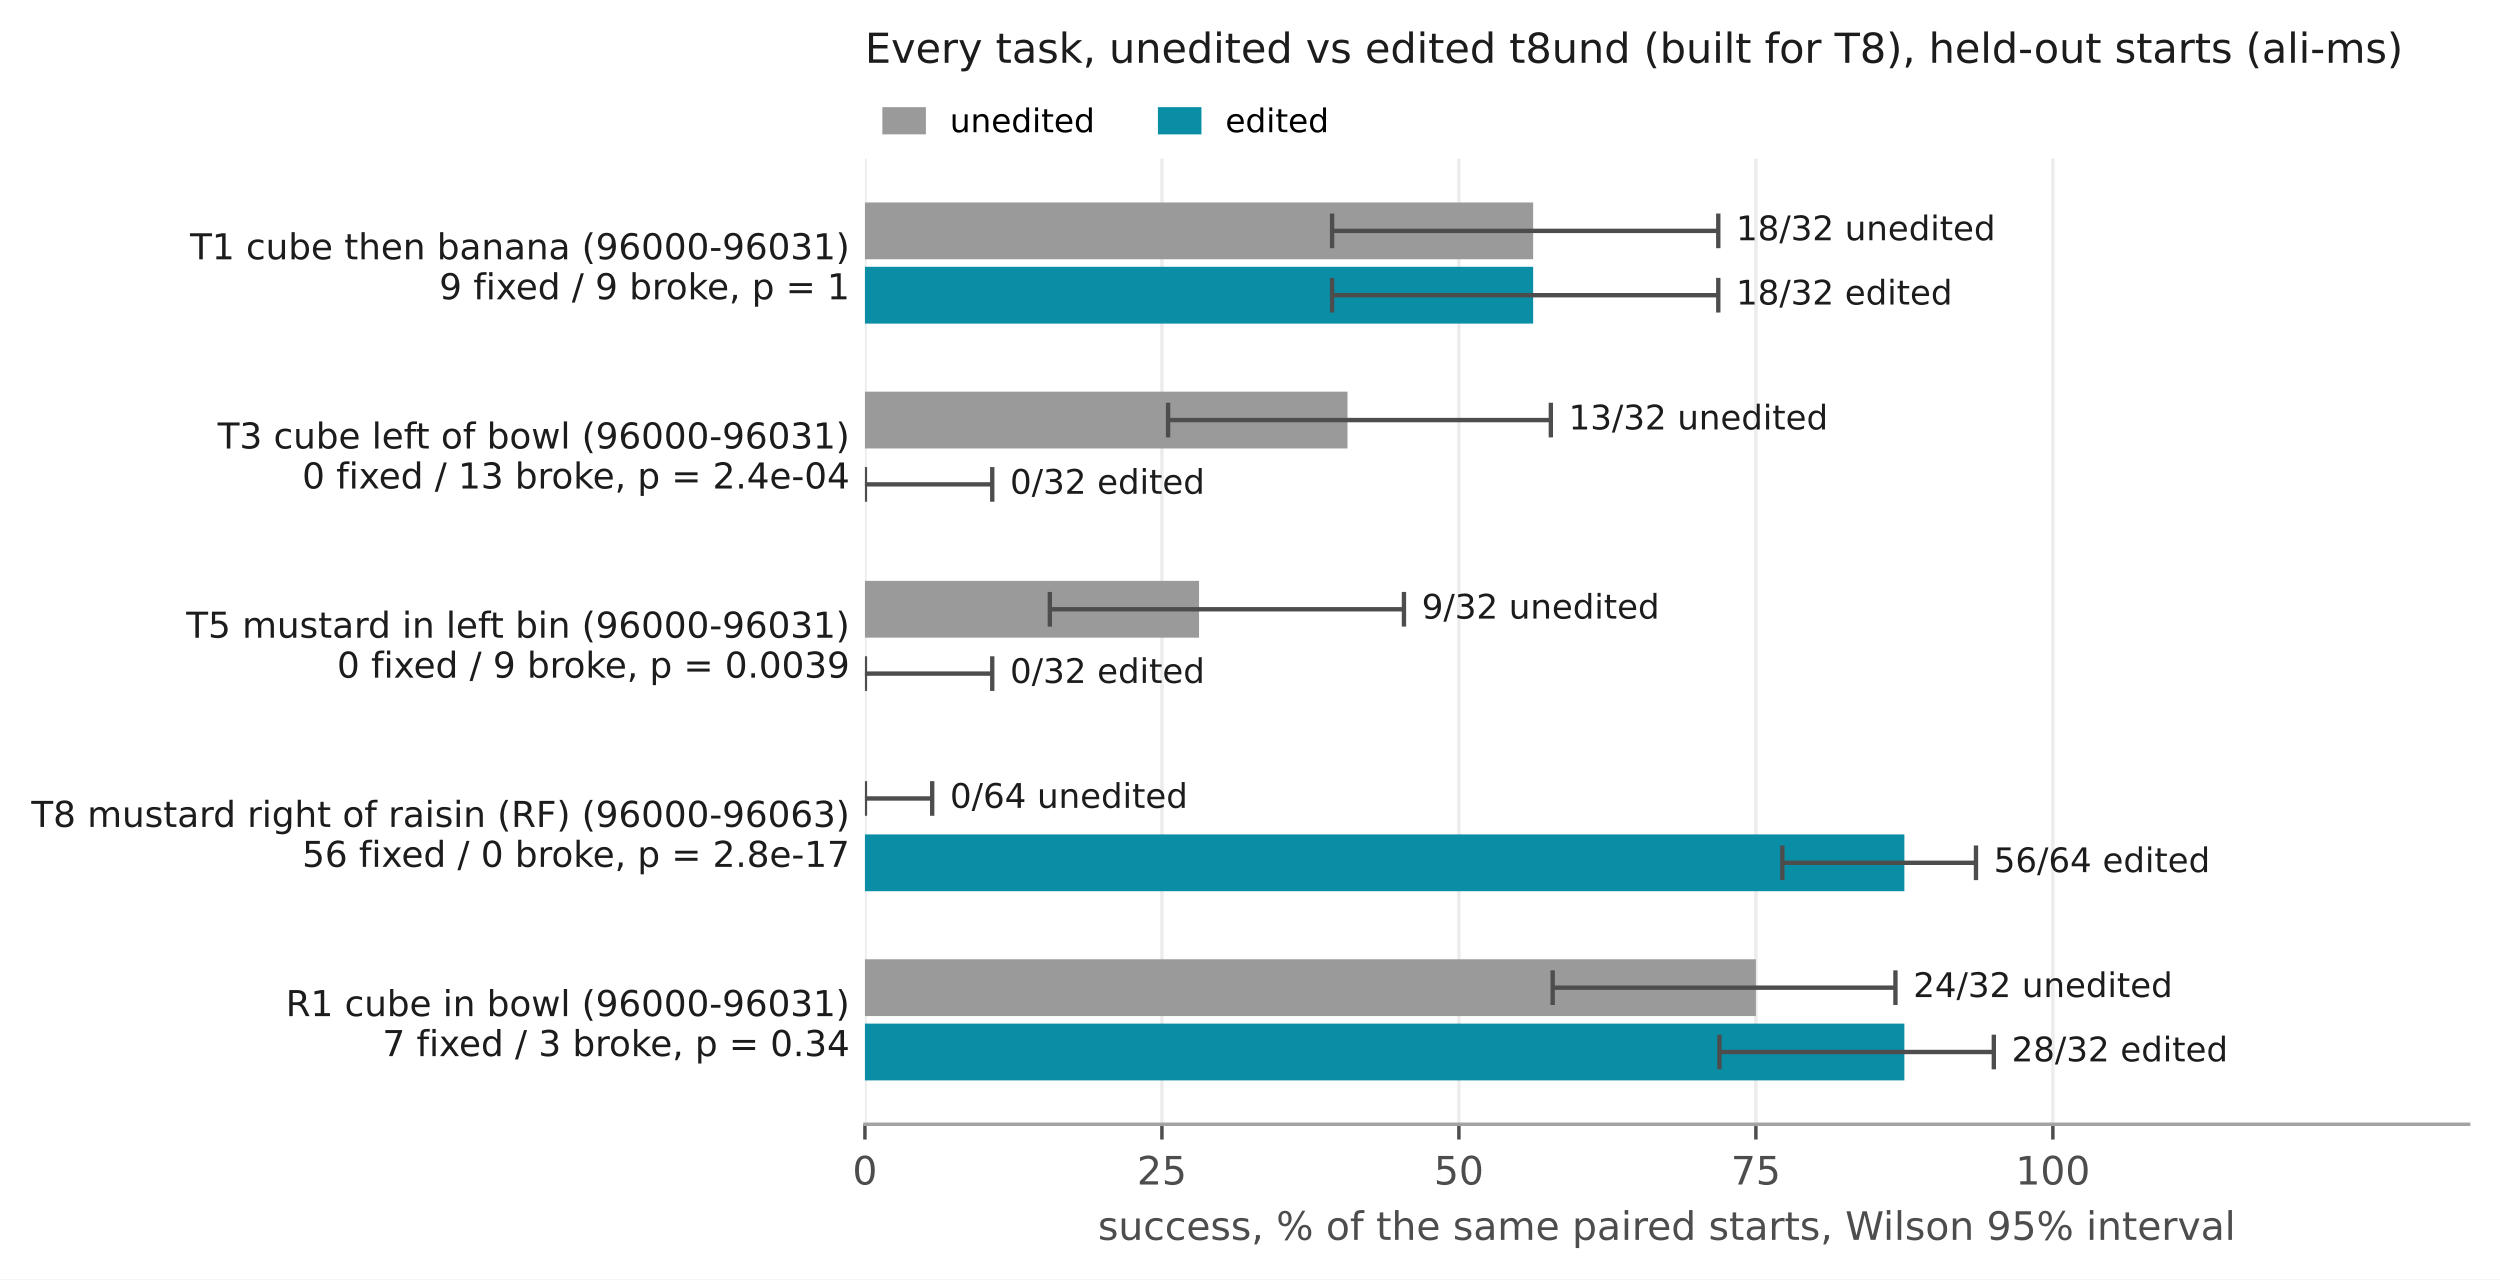
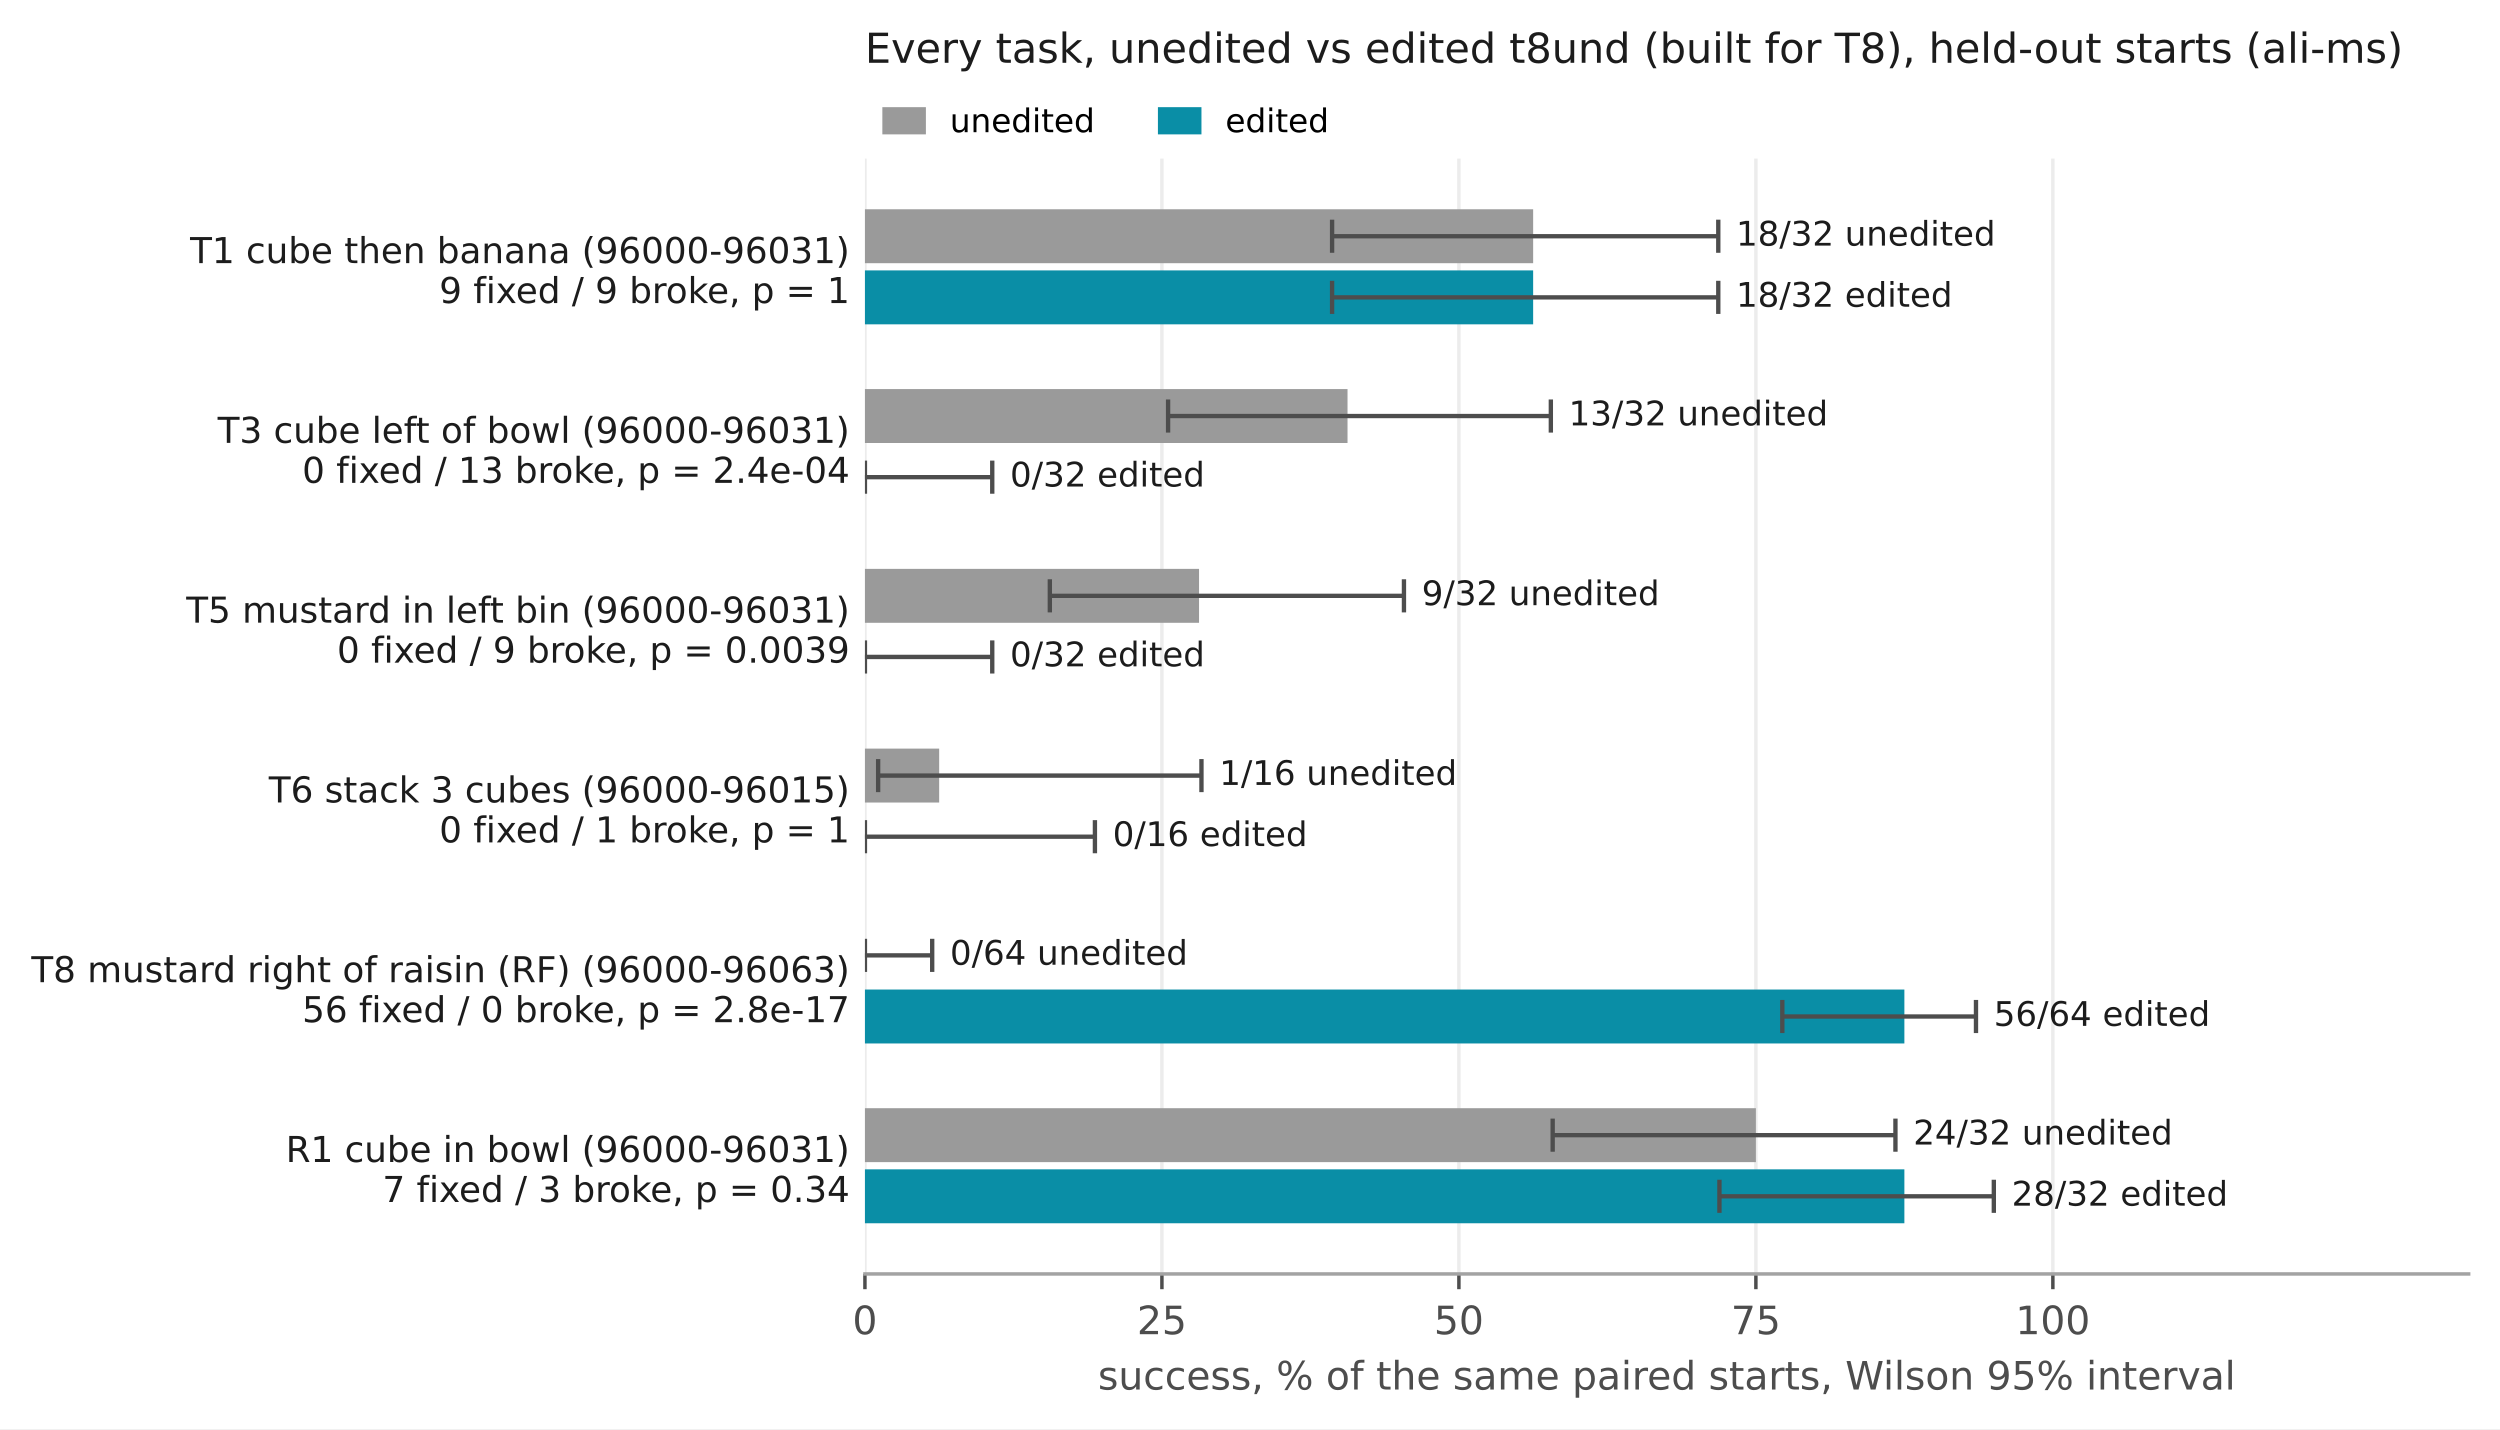
- <svg xmlns="http://www.w3.org/2000/svg" xmlns:xlink="http://www.w3.org/1999/xlink" width="574.104pt" height="293.799pt" viewBox="0 0 574.104 293.799" version="1.1">
+ <svg xmlns="http://www.w3.org/2000/svg" xmlns:xlink="http://www.w3.org/1999/xlink" width="574.104pt" height="328.172pt" viewBox="0 0 574.104 328.172" version="1.1">
  <defs>
    <style type="text/css">*{stroke-linejoin: round; stroke-linecap: butt}</style>
  </defs>
  <g id="figure_1">
    <g id="patch_1">
-       <path d="M 0 293.799  L 574.104 293.799  L 574.104 0  L 0 0  z " style="fill: #ffffff" />
+       <path d="M 0 328.172  L 574.104 328.172  L 574.104 0  L 0 0  z " style="fill: #ffffff" />
    </g>
    <g id="axes_1">
      <g id="patch_2">
-         <path d="M 198.624 258.179  L 566.904 258.179  L 566.904 36.419  L 198.624 36.419  z " style="fill: #ffffff" />
+         <path d="M 198.624 292.551  L 566.904 292.551  L 566.904 36.419  L 198.624 36.419  z " style="fill: #ffffff" />
      </g>
      <g id="matplotlib.axis_1">
        <g id="xtick_1">
          <g id="line2d_1">
-             <path d="M 198.624 258.179  L 198.624 36.419  " clip-path="url(#p8b36da1fef)" style="fill: none; stroke: #ececec; stroke-width: 0.8; stroke-linecap: square" />
+             <path d="M 198.624 292.551  L 198.624 36.419  " clip-path="url(#pec94332a69)" style="fill: none; stroke: #ececec; stroke-width: 0.8; stroke-linecap: square" />
          </g>
          <g id="line2d_2">
            <defs>
-               <path id="mac42f50520" d="M 0 0  L 0 3.5  " style="stroke: #4d4d4d; stroke-width: 0.8" />
+               <path id="mbe17f96a53" d="M 0 0  L 0 3.5  " style="stroke: #4d4d4d; stroke-width: 0.8" />
            </defs>
            <g>
-               <use xlink:href="#mac42f50520" x="198.624" y="258.179" style="fill: #4d4d4d; stroke: #4d4d4d; stroke-width: 0.8" />
+               <use xlink:href="#mbe17f96a53" x="198.624" y="292.551" style="fill: #4d4d4d; stroke: #4d4d4d; stroke-width: 0.8" />
            </g>
          </g>
          <g id="text_1">
-             <text style="font-size: 9px; font-family: 'DejaVu Sans'; text-anchor: middle; fill: #4d4d4d" x="198.624" y="272.017" transform="rotate(-0 198.6235 272.0171)">0</text>
+             <text style="font-size: 9px; font-family: 'DejaVu Sans'; text-anchor: middle; fill: #4d4d4d" x="198.624" y="306.39" transform="rotate(-0 198.6235 306.3899)">0</text>
          </g>
        </g>
        <g id="xtick_2">
          <g id="line2d_3">
-             <path d="M 266.824 258.179  L 266.824 36.419  " clip-path="url(#p8b36da1fef)" style="fill: none; stroke: #ececec; stroke-width: 0.8; stroke-linecap: square" />
+             <path d="M 266.824 292.551  L 266.824 36.419  " clip-path="url(#pec94332a69)" style="fill: none; stroke: #ececec; stroke-width: 0.8; stroke-linecap: square" />
          </g>
          <g id="line2d_4">
            <g>
-               <use xlink:href="#mac42f50520" x="266.824" y="258.179" style="fill: #4d4d4d; stroke: #4d4d4d; stroke-width: 0.8" />
+               <use xlink:href="#mbe17f96a53" x="266.824" y="292.551" style="fill: #4d4d4d; stroke: #4d4d4d; stroke-width: 0.8" />
            </g>
          </g>
          <g id="text_2">
-             <text style="font-size: 9px; font-family: 'DejaVu Sans'; text-anchor: middle; fill: #4d4d4d" x="266.824" y="272.017" transform="rotate(-0 266.8235 272.0171)">25</text>
+             <text style="font-size: 9px; font-family: 'DejaVu Sans'; text-anchor: middle; fill: #4d4d4d" x="266.824" y="306.39" transform="rotate(-0 266.8235 306.3899)">25</text>
          </g>
        </g>
        <g id="xtick_3">
          <g id="line2d_5">
-             <path d="M 335.024 258.179  L 335.024 36.419  " clip-path="url(#p8b36da1fef)" style="fill: none; stroke: #ececec; stroke-width: 0.8; stroke-linecap: square" />
+             <path d="M 335.024 292.551  L 335.024 36.419  " clip-path="url(#pec94332a69)" style="fill: none; stroke: #ececec; stroke-width: 0.8; stroke-linecap: square" />
          </g>
          <g id="line2d_6">
            <g>
-               <use xlink:href="#mac42f50520" x="335.024" y="258.179" style="fill: #4d4d4d; stroke: #4d4d4d; stroke-width: 0.8" />
+               <use xlink:href="#mbe17f96a53" x="335.024" y="292.551" style="fill: #4d4d4d; stroke: #4d4d4d; stroke-width: 0.8" />
            </g>
          </g>
          <g id="text_3">
-             <text style="font-size: 9px; font-family: 'DejaVu Sans'; text-anchor: middle; fill: #4d4d4d" x="335.024" y="272.017" transform="rotate(-0 335.0235 272.0171)">50</text>
+             <text style="font-size: 9px; font-family: 'DejaVu Sans'; text-anchor: middle; fill: #4d4d4d" x="335.024" y="306.39" transform="rotate(-0 335.0235 306.3899)">50</text>
          </g>
        </g>
        <g id="xtick_4">
          <g id="line2d_7">
-             <path d="M 403.224 258.179  L 403.224 36.419  " clip-path="url(#p8b36da1fef)" style="fill: none; stroke: #ececec; stroke-width: 0.8; stroke-linecap: square" />
+             <path d="M 403.224 292.551  L 403.224 36.419  " clip-path="url(#pec94332a69)" style="fill: none; stroke: #ececec; stroke-width: 0.8; stroke-linecap: square" />
          </g>
          <g id="line2d_8">
            <g>
-               <use xlink:href="#mac42f50520" x="403.224" y="258.179" style="fill: #4d4d4d; stroke: #4d4d4d; stroke-width: 0.8" />
+               <use xlink:href="#mbe17f96a53" x="403.224" y="292.551" style="fill: #4d4d4d; stroke: #4d4d4d; stroke-width: 0.8" />
            </g>
          </g>
          <g id="text_4">
-             <text style="font-size: 9px; font-family: 'DejaVu Sans'; text-anchor: middle; fill: #4d4d4d" x="403.224" y="272.017" transform="rotate(-0 403.2235 272.0171)">75</text>
+             <text style="font-size: 9px; font-family: 'DejaVu Sans'; text-anchor: middle; fill: #4d4d4d" x="403.224" y="306.39" transform="rotate(-0 403.2235 306.3899)">75</text>
          </g>
        </g>
        <g id="xtick_5">
          <g id="line2d_9">
-             <path d="M 471.423 258.179  L 471.423 36.419  " clip-path="url(#p8b36da1fef)" style="fill: none; stroke: #ececec; stroke-width: 0.8; stroke-linecap: square" />
+             <path d="M 471.423 292.551  L 471.423 36.419  " clip-path="url(#pec94332a69)" style="fill: none; stroke: #ececec; stroke-width: 0.8; stroke-linecap: square" />
          </g>
          <g id="line2d_10">
            <g>
-               <use xlink:href="#mac42f50520" x="471.423" y="258.179" style="fill: #4d4d4d; stroke: #4d4d4d; stroke-width: 0.8" />
+               <use xlink:href="#mbe17f96a53" x="471.423" y="292.551" style="fill: #4d4d4d; stroke: #4d4d4d; stroke-width: 0.8" />
            </g>
          </g>
          <g id="text_5">
-             <text style="font-size: 9px; font-family: 'DejaVu Sans'; text-anchor: middle; fill: #4d4d4d" x="471.423" y="272.017" transform="rotate(-0 471.4235 272.0171)">100</text>
+             <text style="font-size: 9px; font-family: 'DejaVu Sans'; text-anchor: middle; fill: #4d4d4d" x="471.423" y="306.39" transform="rotate(-0 471.4235 306.3899)">100</text>
          </g>
        </g>
        <g id="text_6">
-           <text style="font-size: 9px; font-family: 'DejaVu Sans'; text-anchor: middle; fill: #4d4d4d" x="382.764" y="284.727" transform="rotate(-0 382.7635 284.7274)">success, % of the same paired starts, Wilson 95% interval</text>
+           <text style="font-size: 9px; font-family: 'DejaVu Sans'; text-anchor: middle; fill: #4d4d4d" x="382.764" y="319.1" transform="rotate(-0 382.7635 319.1002)">success, % of the same paired starts, Wilson 95% interval</text>
        </g>
      </g>
      <g id="matplotlib.axis_2">
        <g id="ytick_1">
          <g id="line2d_11" />
          <g id="text_7">
-             <text style="font-size: 8.2px; font-family: 'DejaVu Sans'; fill: #1c1c1c" transform="translate(65.61603 233.3424)">R1 cube in bowl (96000-96031)</text>
-             <text style="font-size: 8.2px; font-family: 'DejaVu Sans'; fill: #1c1c1c" transform="translate(87.82394 242.5246)">7 fixed / 3 broke, p = 0.34</text>
+             <text style="font-size: 8.2px; font-family: 'DejaVu Sans'; fill: #1c1c1c" transform="translate(65.61603 266.845)">R1 cube in bowl (96000-96031)</text>
+             <text style="font-size: 8.2px; font-family: 'DejaVu Sans'; fill: #1c1c1c" transform="translate(87.82394 276.0272)">7 fixed / 3 broke, p = 0.34</text>
          </g>
        </g>
        <g id="ytick_2">
          <g id="line2d_12" />
          <g id="text_8">
-             <text style="font-size: 8.2px; font-family: 'DejaVu Sans'; fill: #1c1c1c" transform="translate(7.2 189.8941)">T8 mustard right of raisin (RF) (96000-96063)</text>
-             <text style="font-size: 8.2px; font-family: 'DejaVu Sans'; fill: #1c1c1c" transform="translate(69.38547 199.0763)">56 fixed / 0 broke, p = 2.8e-17</text>
+             <text style="font-size: 8.2px; font-family: 'DejaVu Sans'; fill: #1c1c1c" transform="translate(7.2 225.5599)">T8 mustard right of raisin (RF) (96000-96063)</text>
+             <text style="font-size: 8.2px; font-family: 'DejaVu Sans'; fill: #1c1c1c" transform="translate(69.38547 234.7421)">56 fixed / 0 broke, p = 2.8e-17</text>
          </g>
        </g>
        <g id="ytick_3">
          <g id="line2d_13" />
          <g id="text_9">
-             <text style="font-size: 8.2px; font-family: 'DejaVu Sans'; fill: #1c1c1c" transform="translate(42.77262 146.4458)">T5 mustard in left bin (96000-96031)</text>
-             <text style="font-size: 8.2px; font-family: 'DejaVu Sans'; fill: #1c1c1c" transform="translate(77.38944 155.6281)">0 fixed / 9 broke, p = 0.0039</text>
+             <text style="font-size: 8.2px; font-family: 'DejaVu Sans'; fill: #1c1c1c" transform="translate(61.73 184.2748)">T6 stack 3 cubes (96000-96015)</text>
+             <text style="font-size: 8.2px; font-family: 'DejaVu Sans'; fill: #1c1c1c" transform="translate(100.8645 193.457)">0 fixed / 1 broke, p = 1</text>
          </g>
        </g>
        <g id="ytick_4">
          <g id="line2d_14" />
          <g id="text_10">
-             <text style="font-size: 8.2px; font-family: 'DejaVu Sans'; fill: #1c1c1c" transform="translate(49.98862 102.9976)">T3 cube left of bowl (96000-96031)</text>
-             <text style="font-size: 8.2px; font-family: 'DejaVu Sans'; fill: #1c1c1c" transform="translate(69.38547 112.1798)">0 fixed / 13 broke, p = 2.4e-04</text>
+             <text style="font-size: 8.2px; font-family: 'DejaVu Sans'; fill: #1c1c1c" transform="translate(42.77262 142.9897)">T5 mustard in left bin (96000-96031)</text>
+             <text style="font-size: 8.2px; font-family: 'DejaVu Sans'; fill: #1c1c1c" transform="translate(77.38944 152.1719)">0 fixed / 9 broke, p = 0.0039</text>
          </g>
        </g>
        <g id="ytick_5">
          <g id="line2d_15" />
          <g id="text_11">
-             <text style="font-size: 8.2px; font-family: 'DejaVu Sans'; fill: #1c1c1c" transform="translate(43.65925 59.54929)">T1 cube then banana (96000-96031)</text>
-             <text style="font-size: 8.2px; font-family: 'DejaVu Sans'; fill: #1c1c1c" transform="translate(100.8645 68.7315)">9 fixed / 9 broke, p = 1</text>
+             <text style="font-size: 8.2px; font-family: 'DejaVu Sans'; fill: #1c1c1c" transform="translate(49.98862 101.7046)">T3 cube left of bowl (96000-96031)</text>
+             <text style="font-size: 8.2px; font-family: 'DejaVu Sans'; fill: #1c1c1c" transform="translate(69.38547 110.8868)">0 fixed / 13 broke, p = 2.4e-04</text>
+           </g>
+         </g>
+         <g id="ytick_6">
+           <g id="line2d_16" />
+           <g id="text_12">
+             <text style="font-size: 8.2px; font-family: 'DejaVu Sans'; fill: #1c1c1c" transform="translate(43.65925 60.41948)">T1 cube then banana (96000-96031)</text>
+             <text style="font-size: 8.2px; font-family: 'DejaVu Sans'; fill: #1c1c1c" transform="translate(100.8645 69.60168)">9 fixed / 9 broke, p = 1</text>
          </g>
        </g>
      </g>
      <g id="patch_3">
-         <path d="M 198.624 59.533  L 352.074 59.533  L 352.074 46.499  L 198.624 46.499  z " clip-path="url(#p8b36da1fef)" style="fill: #9a9a9a" />
+         <path d="M 198.624 60.446  L 352.074 60.446  L 352.074 48.061  L 198.624 48.061  z " clip-path="url(#pec94332a69)" style="fill: #9a9a9a" />
      </g>
      <g id="patch_4">
-         <path d="M 198.624 74.305  L 352.074 74.305  L 352.074 61.271  L 198.624 61.271  z " clip-path="url(#p8b36da1fef)" style="fill: #0a8ea6" />
+         <path d="M 198.624 74.483  L 352.074 74.483  L 352.074 62.098  L 198.624 62.098  z " clip-path="url(#pec94332a69)" style="fill: #0a8ea6" />
      </g>
      <g id="patch_5">
-         <path d="M 198.624 102.981  L 309.449 102.981  L 309.449 89.947  L 198.624 89.947  z " clip-path="url(#p8b36da1fef)" style="fill: #9a9a9a" />
+         <path d="M 198.624 101.732  L 309.449 101.732  L 309.449 89.346  L 198.624 89.346  z " clip-path="url(#pec94332a69)" style="fill: #9a9a9a" />
      </g>
      <g id="patch_6">
-         <path d="M 198.624 117.754  L 198.624 117.754  L 198.624 104.719  L 198.624 104.719  z " clip-path="url(#p8b36da1fef)" style="fill: #0a8ea6" />
+         <path d="M 198.624 115.768  L 198.624 115.768  L 198.624 103.383  L 198.624 103.383  z " clip-path="url(#pec94332a69)" style="fill: #0a8ea6" />
      </g>
      <g id="patch_7">
-         <path d="M 198.624 146.43  L 275.349 146.43  L 275.349 133.395  L 198.624 133.395  z " clip-path="url(#p8b36da1fef)" style="fill: #9a9a9a" />
+         <path d="M 198.624 143.017  L 275.349 143.017  L 275.349 130.631  L 198.624 130.631  z " clip-path="url(#pec94332a69)" style="fill: #9a9a9a" />
      </g>
      <g id="patch_8">
-         <path d="M 198.624 161.202  L 198.624 161.202  L 198.624 148.167  L 198.624 148.167  z " clip-path="url(#p8b36da1fef)" style="fill: #0a8ea6" />
+         <path d="M 198.624 157.054  L 198.624 157.054  L 198.624 144.668  L 198.624 144.668  z " clip-path="url(#pec94332a69)" style="fill: #0a8ea6" />
      </g>
      <g id="patch_9">
-         <path d="M 198.624 189.878  L 198.624 189.878  L 198.624 176.843  L 198.624 176.843  z " clip-path="url(#p8b36da1fef)" style="fill: #9a9a9a" />
+         <path d="M 198.624 184.302  L 215.673 184.302  L 215.673 171.916  L 198.624 171.916  z " clip-path="url(#pec94332a69)" style="fill: #9a9a9a" />
      </g>
      <g id="patch_10">
-         <path d="M 198.624 204.65  L 437.324 204.65  L 437.324 191.616  L 198.624 191.616  z " clip-path="url(#p8b36da1fef)" style="fill: #0a8ea6" />
+         <path d="M 198.624 198.339  L 198.624 198.339  L 198.624 185.953  L 198.624 185.953  z " clip-path="url(#pec94332a69)" style="fill: #0a8ea6" />
      </g>
      <g id="patch_11">
-         <path d="M 198.624 233.326  L 403.224 233.326  L 403.224 220.292  L 198.624 220.292  z " clip-path="url(#p8b36da1fef)" style="fill: #9a9a9a" />
+         <path d="M 198.624 225.587  L 198.624 225.587  L 198.624 213.201  L 198.624 213.201  z " clip-path="url(#pec94332a69)" style="fill: #9a9a9a" />
      </g>
      <g id="patch_12">
-         <path d="M 198.624 248.099  L 437.324 248.099  L 437.324 235.064  L 198.624 235.064  z " clip-path="url(#p8b36da1fef)" style="fill: #0a8ea6" />
+         <path d="M 198.624 239.624  L 437.324 239.624  L 437.324 227.238  L 198.624 227.238  z " clip-path="url(#pec94332a69)" style="fill: #0a8ea6" />
      </g>
      <g id="patch_13">
-         <path d="M 198.624 258.179  L 566.904 258.179  " style="fill: none; stroke: #a3a3a3; stroke-width: 0.8; stroke-linejoin: miter; stroke-linecap: square" />
-       </g>
-       <g id="line2d_16">
-         <path d="M 305.904 53.016  L 394.588 53.016  " clip-path="url(#p8b36da1fef)" style="fill: none; stroke: #4d4d4d" />
+         <path d="M 198.624 266.872  L 403.224 266.872  L 403.224 254.486  L 198.624 254.486  z " clip-path="url(#pec94332a69)" style="fill: #9a9a9a" />
+       </g>
+       <g id="patch_14">
+         <path d="M 198.624 280.909  L 437.324 280.909  L 437.324 268.523  L 198.624 268.523  z " clip-path="url(#pec94332a69)" style="fill: #0a8ea6" />
+       </g>
+       <g id="patch_15">
+         <path d="M 198.624 292.551  L 566.904 292.551  " style="fill: none; stroke: #a3a3a3; stroke-width: 0.8; stroke-linejoin: miter; stroke-linecap: square" />
      </g>
      <g id="line2d_17">
-         <path d="M 305.904 56.492  L 305.904 49.54  " clip-path="url(#p8b36da1fef)" style="fill: none; stroke: #4d4d4d; stroke-linecap: square" />
+         <path d="M 305.904 54.254  L 394.588 54.254  " clip-path="url(#pec94332a69)" style="fill: none; stroke: #4d4d4d" />
      </g>
      <g id="line2d_18">
-         <path d="M 394.588 56.492  L 394.588 49.54  " clip-path="url(#p8b36da1fef)" style="fill: none; stroke: #4d4d4d; stroke-linecap: square" />
-       </g>
-       <g id="text_12">
-         <text style="font-size: 7.8px; font-family: 'DejaVu Sans'; text-anchor: start; fill: #1c1c1c" x="398.68" y="55.168" transform="rotate(-0 398.6805 55.16807)">18/32 unedited</text>
+         <path d="M 305.904 57.556  L 305.904 50.951  " clip-path="url(#pec94332a69)" style="fill: none; stroke: #4d4d4d; stroke-linecap: square" />
      </g>
      <g id="line2d_19">
-         <path d="M 305.904 67.788  L 394.588 67.788  " clip-path="url(#p8b36da1fef)" style="fill: none; stroke: #4d4d4d" />
+         <path d="M 394.588 57.556  L 394.588 50.951  " clip-path="url(#pec94332a69)" style="fill: none; stroke: #4d4d4d; stroke-linecap: square" />
+       </g>
+       <g id="text_13">
+         <text style="font-size: 7.8px; font-family: 'DejaVu Sans'; text-anchor: start; fill: #1c1c1c" x="398.68" y="56.406" transform="rotate(-0 398.6805 56.40599)">18/32 unedited</text>
      </g>
      <g id="line2d_20">
-         <path d="M 305.904 71.264  L 305.904 64.312  " clip-path="url(#p8b36da1fef)" style="fill: none; stroke: #4d4d4d; stroke-linecap: square" />
+         <path d="M 305.904 68.291  L 394.588 68.291  " clip-path="url(#pec94332a69)" style="fill: none; stroke: #4d4d4d" />
      </g>
      <g id="line2d_21">
-         <path d="M 394.588 71.264  L 394.588 64.312  " clip-path="url(#p8b36da1fef)" style="fill: none; stroke: #4d4d4d; stroke-linecap: square" />
-       </g>
-       <g id="text_13">
-         <text style="font-size: 7.8px; font-family: 'DejaVu Sans'; text-anchor: start; fill: #1c1c1c" x="398.68" y="69.94" transform="rotate(-0 398.6805 69.94048)">18/32 edited</text>
+         <path d="M 305.904 71.593  L 305.904 64.988  " clip-path="url(#pec94332a69)" style="fill: none; stroke: #4d4d4d; stroke-linecap: square" />
      </g>
      <g id="line2d_22">
-         <path d="M 268.241 96.464  L 356.138 96.464  " clip-path="url(#p8b36da1fef)" style="fill: none; stroke: #4d4d4d" />
+         <path d="M 394.588 71.593  L 394.588 64.988  " clip-path="url(#pec94332a69)" style="fill: none; stroke: #4d4d4d; stroke-linecap: square" />
+       </g>
+       <g id="text_14">
+         <text style="font-size: 7.8px; font-family: 'DejaVu Sans'; text-anchor: start; fill: #1c1c1c" x="398.68" y="70.443" transform="rotate(-0 398.6805 70.44293)">18/32 edited</text>
      </g>
      <g id="line2d_23">
-         <path d="M 268.241 99.94  L 268.241 92.988  " clip-path="url(#p8b36da1fef)" style="fill: none; stroke: #4d4d4d; stroke-linecap: square" />
+         <path d="M 268.241 95.539  L 356.138 95.539  " clip-path="url(#pec94332a69)" style="fill: none; stroke: #4d4d4d" />
      </g>
      <g id="line2d_24">
-         <path d="M 356.138 99.94  L 356.138 92.988  " clip-path="url(#p8b36da1fef)" style="fill: none; stroke: #4d4d4d; stroke-linecap: square" />
-       </g>
-       <g id="text_14">
-         <text style="font-size: 7.8px; font-family: 'DejaVu Sans'; text-anchor: start; fill: #1c1c1c" x="360.23" y="98.616" transform="rotate(-0 360.2302 98.61634)">13/32 unedited</text>
+         <path d="M 268.241 98.842  L 268.241 92.236  " clip-path="url(#pec94332a69)" style="fill: none; stroke: #4d4d4d; stroke-linecap: square" />
      </g>
      <g id="line2d_25">
-         <path d="M 198.624 111.236  L 227.862 111.236  " clip-path="url(#p8b36da1fef)" style="fill: none; stroke: #4d4d4d" />
+         <path d="M 356.138 98.842  L 356.138 92.236  " clip-path="url(#pec94332a69)" style="fill: none; stroke: #4d4d4d; stroke-linecap: square" />
+       </g>
+       <g id="text_15">
+         <text style="font-size: 7.8px; font-family: 'DejaVu Sans'; text-anchor: start; fill: #1c1c1c" x="360.23" y="97.691" transform="rotate(-0 360.2302 97.6911)">13/32 unedited</text>
      </g>
      <g id="line2d_26">
-         <path d="M 198.624 114.712  L 198.624 107.761  " clip-path="url(#p8b36da1fef)" style="fill: none; stroke: #4d4d4d; stroke-linecap: square" />
+         <path d="M 198.624 109.576  L 227.862 109.576  " clip-path="url(#pec94332a69)" style="fill: none; stroke: #4d4d4d" />
      </g>
      <g id="line2d_27">
-         <path d="M 227.862 114.712  L 227.862 107.761  " clip-path="url(#p8b36da1fef)" style="fill: none; stroke: #4d4d4d; stroke-linecap: square" />
-       </g>
-       <g id="text_15">
-         <text style="font-size: 7.8px; font-family: 'DejaVu Sans'; text-anchor: start; fill: #1c1c1c" x="231.954" y="113.389" transform="rotate(-0 231.954 113.3888)">0/32 edited</text>
+         <path d="M 198.624 112.879  L 198.624 106.273  " clip-path="url(#pec94332a69)" style="fill: none; stroke: #4d4d4d; stroke-linecap: square" />
      </g>
      <g id="line2d_28">
-         <path d="M 241.084 139.912  L 322.405 139.912  " clip-path="url(#p8b36da1fef)" style="fill: none; stroke: #4d4d4d" />
+         <path d="M 227.862 112.879  L 227.862 106.273  " clip-path="url(#pec94332a69)" style="fill: none; stroke: #4d4d4d; stroke-linecap: square" />
+       </g>
+       <g id="text_16">
+         <text style="font-size: 7.8px; font-family: 'DejaVu Sans'; text-anchor: start; fill: #1c1c1c" x="231.954" y="111.728" transform="rotate(-0 231.954 111.728)">0/32 edited</text>
      </g>
      <g id="line2d_29">
-         <path d="M 241.084 143.388  L 241.084 136.436  " clip-path="url(#p8b36da1fef)" style="fill: none; stroke: #4d4d4d; stroke-linecap: square" />
+         <path d="M 241.084 136.824  L 322.405 136.824  " clip-path="url(#pec94332a69)" style="fill: none; stroke: #4d4d4d" />
      </g>
      <g id="line2d_30">
-         <path d="M 322.405 143.388  L 322.405 136.436  " clip-path="url(#p8b36da1fef)" style="fill: none; stroke: #4d4d4d; stroke-linecap: square" />
-       </g>
-       <g id="text_16">
-         <text style="font-size: 7.8px; font-family: 'DejaVu Sans'; text-anchor: start; fill: #1c1c1c" x="326.497" y="142.065" transform="rotate(-0 326.4972 142.0646)">9/32 unedited</text>
+         <path d="M 241.084 140.127  L 241.084 133.521  " clip-path="url(#pec94332a69)" style="fill: none; stroke: #4d4d4d; stroke-linecap: square" />
      </g>
      <g id="line2d_31">
-         <path d="M 198.624 154.685  L 227.862 154.685  " clip-path="url(#p8b36da1fef)" style="fill: none; stroke: #4d4d4d" />
+         <path d="M 322.405 140.127  L 322.405 133.521  " clip-path="url(#pec94332a69)" style="fill: none; stroke: #4d4d4d; stroke-linecap: square" />
+       </g>
+       <g id="text_17">
+         <text style="font-size: 7.8px; font-family: 'DejaVu Sans'; text-anchor: start; fill: #1c1c1c" x="326.497" y="138.976" transform="rotate(-0 326.4972 138.9762)">9/32 unedited</text>
      </g>
      <g id="line2d_32">
-         <path d="M 198.624 158.161  L 198.624 151.209  " clip-path="url(#p8b36da1fef)" style="fill: none; stroke: #4d4d4d; stroke-linecap: square" />
+         <path d="M 198.624 150.861  L 227.862 150.861  " clip-path="url(#pec94332a69)" style="fill: none; stroke: #4d4d4d" />
      </g>
      <g id="line2d_33">
-         <path d="M 227.862 158.161  L 227.862 151.209  " clip-path="url(#p8b36da1fef)" style="fill: none; stroke: #4d4d4d; stroke-linecap: square" />
-       </g>
-       <g id="text_17">
-         <text style="font-size: 7.8px; font-family: 'DejaVu Sans'; text-anchor: start; fill: #1c1c1c" x="231.954" y="156.837" transform="rotate(-0 231.954 156.837)">0/32 edited</text>
+         <path d="M 198.624 154.164  L 198.624 147.558  " clip-path="url(#pec94332a69)" style="fill: none; stroke: #4d4d4d; stroke-linecap: square" />
      </g>
      <g id="line2d_34">
-         <path d="M 198.624 183.361  L 214.071 183.361  " clip-path="url(#p8b36da1fef)" style="fill: none; stroke: #4d4d4d" />
+         <path d="M 227.862 154.164  L 227.862 147.558  " clip-path="url(#pec94332a69)" style="fill: none; stroke: #4d4d4d; stroke-linecap: square" />
+       </g>
+       <g id="text_18">
+         <text style="font-size: 7.8px; font-family: 'DejaVu Sans'; text-anchor: start; fill: #1c1c1c" x="231.954" y="153.013" transform="rotate(-0 231.954 153.0131)">0/32 edited</text>
      </g>
      <g id="line2d_35">
-         <path d="M 198.624 186.836  L 198.624 179.885  " clip-path="url(#p8b36da1fef)" style="fill: none; stroke: #4d4d4d; stroke-linecap: square" />
+         <path d="M 201.657 178.109  L 275.904 178.109  " clip-path="url(#pec94332a69)" style="fill: none; stroke: #4d4d4d" />
      </g>
      <g id="line2d_36">
-         <path d="M 214.071 186.836  L 214.071 179.885  " clip-path="url(#p8b36da1fef)" style="fill: none; stroke: #4d4d4d; stroke-linecap: square" />
-       </g>
-       <g id="text_18">
-         <text style="font-size: 7.8px; font-family: 'DejaVu Sans'; text-anchor: start; fill: #1c1c1c" x="218.163" y="185.513" transform="rotate(-0 218.1625 185.5129)">0/64 unedited</text>
+         <path d="M 201.657 181.412  L 201.657 174.806  " clip-path="url(#pec94332a69)" style="fill: none; stroke: #4d4d4d; stroke-linecap: square" />
      </g>
      <g id="line2d_37">
-         <path d="M 409.294 198.133  L 453.767 198.133  " clip-path="url(#p8b36da1fef)" style="fill: none; stroke: #4d4d4d" />
+         <path d="M 275.904 181.412  L 275.904 174.806  " clip-path="url(#pec94332a69)" style="fill: none; stroke: #4d4d4d; stroke-linecap: square" />
+       </g>
+       <g id="text_19">
+         <text style="font-size: 7.8px; font-family: 'DejaVu Sans'; text-anchor: start; fill: #1c1c1c" x="279.996" y="180.261" transform="rotate(-0 279.9963 180.2613)">1/16 unedited</text>
      </g>
      <g id="line2d_38">
-         <path d="M 409.294 201.609  L 409.294 194.657  " clip-path="url(#p8b36da1fef)" style="fill: none; stroke: #4d4d4d; stroke-linecap: square" />
+         <path d="M 198.624 192.146  L 251.44 192.146  " clip-path="url(#pec94332a69)" style="fill: none; stroke: #4d4d4d" />
      </g>
      <g id="line2d_39">
-         <path d="M 453.767 201.609  L 453.767 194.657  " clip-path="url(#p8b36da1fef)" style="fill: none; stroke: #4d4d4d; stroke-linecap: square" />
-       </g>
-       <g id="text_19">
-         <text style="font-size: 7.8px; font-family: 'DejaVu Sans'; text-anchor: start; fill: #1c1c1c" x="457.859" y="200.285" transform="rotate(-0 457.8592 200.2853)">56/64 edited</text>
+         <path d="M 198.624 195.449  L 198.624 188.843  " clip-path="url(#pec94332a69)" style="fill: none; stroke: #4d4d4d; stroke-linecap: square" />
      </g>
      <g id="line2d_40">
-         <path d="M 356.557 226.809  L 435.271 226.809  " clip-path="url(#p8b36da1fef)" style="fill: none; stroke: #4d4d4d" />
+         <path d="M 251.44 195.449  L 251.44 188.843  " clip-path="url(#pec94332a69)" style="fill: none; stroke: #4d4d4d; stroke-linecap: square" />
+       </g>
+       <g id="text_20">
+         <text style="font-size: 7.8px; font-family: 'DejaVu Sans'; text-anchor: start; fill: #1c1c1c" x="255.532" y="194.298" transform="rotate(-0 255.5317 194.2982)">0/16 edited</text>
      </g>
      <g id="line2d_41">
-         <path d="M 356.557 230.285  L 356.557 223.333  " clip-path="url(#p8b36da1fef)" style="fill: none; stroke: #4d4d4d; stroke-linecap: square" />
+         <path d="M 198.624 219.394  L 214.071 219.394  " clip-path="url(#pec94332a69)" style="fill: none; stroke: #4d4d4d" />
      </g>
      <g id="line2d_42">
-         <path d="M 435.271 230.285  L 435.271 223.333  " clip-path="url(#p8b36da1fef)" style="fill: none; stroke: #4d4d4d; stroke-linecap: square" />
-       </g>
-       <g id="text_20">
-         <text style="font-size: 7.8px; font-family: 'DejaVu Sans'; text-anchor: start; fill: #1c1c1c" x="439.363" y="228.961" transform="rotate(-0 439.363 228.9612)">24/32 unedited</text>
+         <path d="M 198.624 222.697  L 198.624 216.091  " clip-path="url(#pec94332a69)" style="fill: none; stroke: #4d4d4d; stroke-linecap: square" />
      </g>
      <g id="line2d_43">
-         <path d="M 394.853 241.581  L 457.865 241.581  " clip-path="url(#p8b36da1fef)" style="fill: none; stroke: #4d4d4d" />
+         <path d="M 214.071 222.697  L 214.071 216.091  " clip-path="url(#pec94332a69)" style="fill: none; stroke: #4d4d4d; stroke-linecap: square" />
+       </g>
+       <g id="text_21">
+         <text style="font-size: 7.8px; font-family: 'DejaVu Sans'; text-anchor: start; fill: #1c1c1c" x="218.163" y="221.546" transform="rotate(-0 218.1625 221.5464)">0/64 unedited</text>
      </g>
      <g id="line2d_44">
-         <path d="M 394.853 245.057  L 394.853 238.105  " clip-path="url(#p8b36da1fef)" style="fill: none; stroke: #4d4d4d; stroke-linecap: square" />
+         <path d="M 409.294 233.431  L 453.767 233.431  " clip-path="url(#pec94332a69)" style="fill: none; stroke: #4d4d4d" />
      </g>
      <g id="line2d_45">
-         <path d="M 457.865 245.057  L 457.865 238.105  " clip-path="url(#p8b36da1fef)" style="fill: none; stroke: #4d4d4d; stroke-linecap: square" />
-       </g>
-       <g id="text_21">
-         <text style="font-size: 7.8px; font-family: 'DejaVu Sans'; text-anchor: start; fill: #1c1c1c" x="461.957" y="243.734" transform="rotate(-0 461.957 243.7336)">28/32 edited</text>
+         <path d="M 409.294 236.734  L 409.294 230.128  " clip-path="url(#pec94332a69)" style="fill: none; stroke: #4d4d4d; stroke-linecap: square" />
+       </g>
+       <g id="line2d_46">
+         <path d="M 453.767 236.734  L 453.767 230.128  " clip-path="url(#pec94332a69)" style="fill: none; stroke: #4d4d4d; stroke-linecap: square" />
      </g>
      <g id="text_22">
+         <text style="font-size: 7.8px; font-family: 'DejaVu Sans'; text-anchor: start; fill: #1c1c1c" x="457.859" y="235.583" transform="rotate(-0 457.8592 235.5834)">56/64 edited</text>
+       </g>
+       <g id="line2d_47">
+         <path d="M 356.557 260.679  L 435.271 260.679  " clip-path="url(#pec94332a69)" style="fill: none; stroke: #4d4d4d" />
+       </g>
+       <g id="line2d_48">
+         <path d="M 356.557 263.982  L 356.557 257.376  " clip-path="url(#pec94332a69)" style="fill: none; stroke: #4d4d4d; stroke-linecap: square" />
+       </g>
+       <g id="line2d_49">
+         <path d="M 435.271 263.982  L 435.271 257.376  " clip-path="url(#pec94332a69)" style="fill: none; stroke: #4d4d4d; stroke-linecap: square" />
+       </g>
+       <g id="text_23">
+         <text style="font-size: 7.8px; font-family: 'DejaVu Sans'; text-anchor: start; fill: #1c1c1c" x="439.363" y="262.832" transform="rotate(-0 439.363 262.8315)">24/32 unedited</text>
+       </g>
+       <g id="line2d_50">
+         <path d="M 394.853 274.716  L 457.865 274.716  " clip-path="url(#pec94332a69)" style="fill: none; stroke: #4d4d4d" />
+       </g>
+       <g id="line2d_51">
+         <path d="M 394.853 278.019  L 394.853 271.413  " clip-path="url(#pec94332a69)" style="fill: none; stroke: #4d4d4d; stroke-linecap: square" />
+       </g>
+       <g id="line2d_52">
+         <path d="M 457.865 278.019  L 457.865 271.413  " clip-path="url(#pec94332a69)" style="fill: none; stroke: #4d4d4d; stroke-linecap: square" />
+       </g>
+       <g id="text_24">
+         <text style="font-size: 7.8px; font-family: 'DejaVu Sans'; text-anchor: start; fill: #1c1c1c" x="461.957" y="276.868" transform="rotate(-0 461.957 276.8685)">28/32 edited</text>
+       </g>
+       <g id="text_25">
        <text style="font-size: 9.5px; font-family: 'DejaVu Sans'; text-anchor: start; fill: #1c1c1c" x="198.624" y="14.419" transform="rotate(-0 198.6235 14.41852)">Every task, unedited vs edited t8und (built for T8), held-out starts (ali-ms)</text>
      </g>
      <g id="legend_1">
-         <g id="patch_14">
+         <g id="patch_16">
          <path d="M 203.124 30.359  L 212.124 30.359  L 212.124 25.109  L 203.124 25.109  z " style="fill: #9a9a9a; stroke: #9a9a9a; stroke-linejoin: miter" />
        </g>
-         <g id="text_23">
+         <g id="text_26">
          <text style="font-size: 7.5px; font-family: 'DejaVu Sans'; text-anchor: start" x="218.124" y="30.359" transform="rotate(-0 218.1235 30.35875)">unedited</text>
        </g>
-         <g id="patch_15">
+         <g id="patch_17">
          <path d="M 266.406 30.359  L 275.406 30.359  L 275.406 25.109  L 266.406 25.109  z " style="fill: #0a8ea6; stroke: #0a8ea6; stroke-linejoin: miter" />
        </g>
-         <g id="text_24">
+         <g id="text_27">
          <text style="font-size: 7.5px; font-family: 'DejaVu Sans'; text-anchor: start" x="281.406" y="30.359" transform="rotate(-0 281.4059 30.35875)">edited</text>
        </g>
      </g>
    </g>
  </g>
  <defs>
-     <clipPath id="p8b36da1fef">
-       <rect x="198.624" y="36.419" width="368.28" height="221.76" />
+     <clipPath id="pec94332a69">
+       <rect x="198.624" y="36.419" width="368.28" height="256.133" />
    </clipPath>
  </defs>
</svg>
